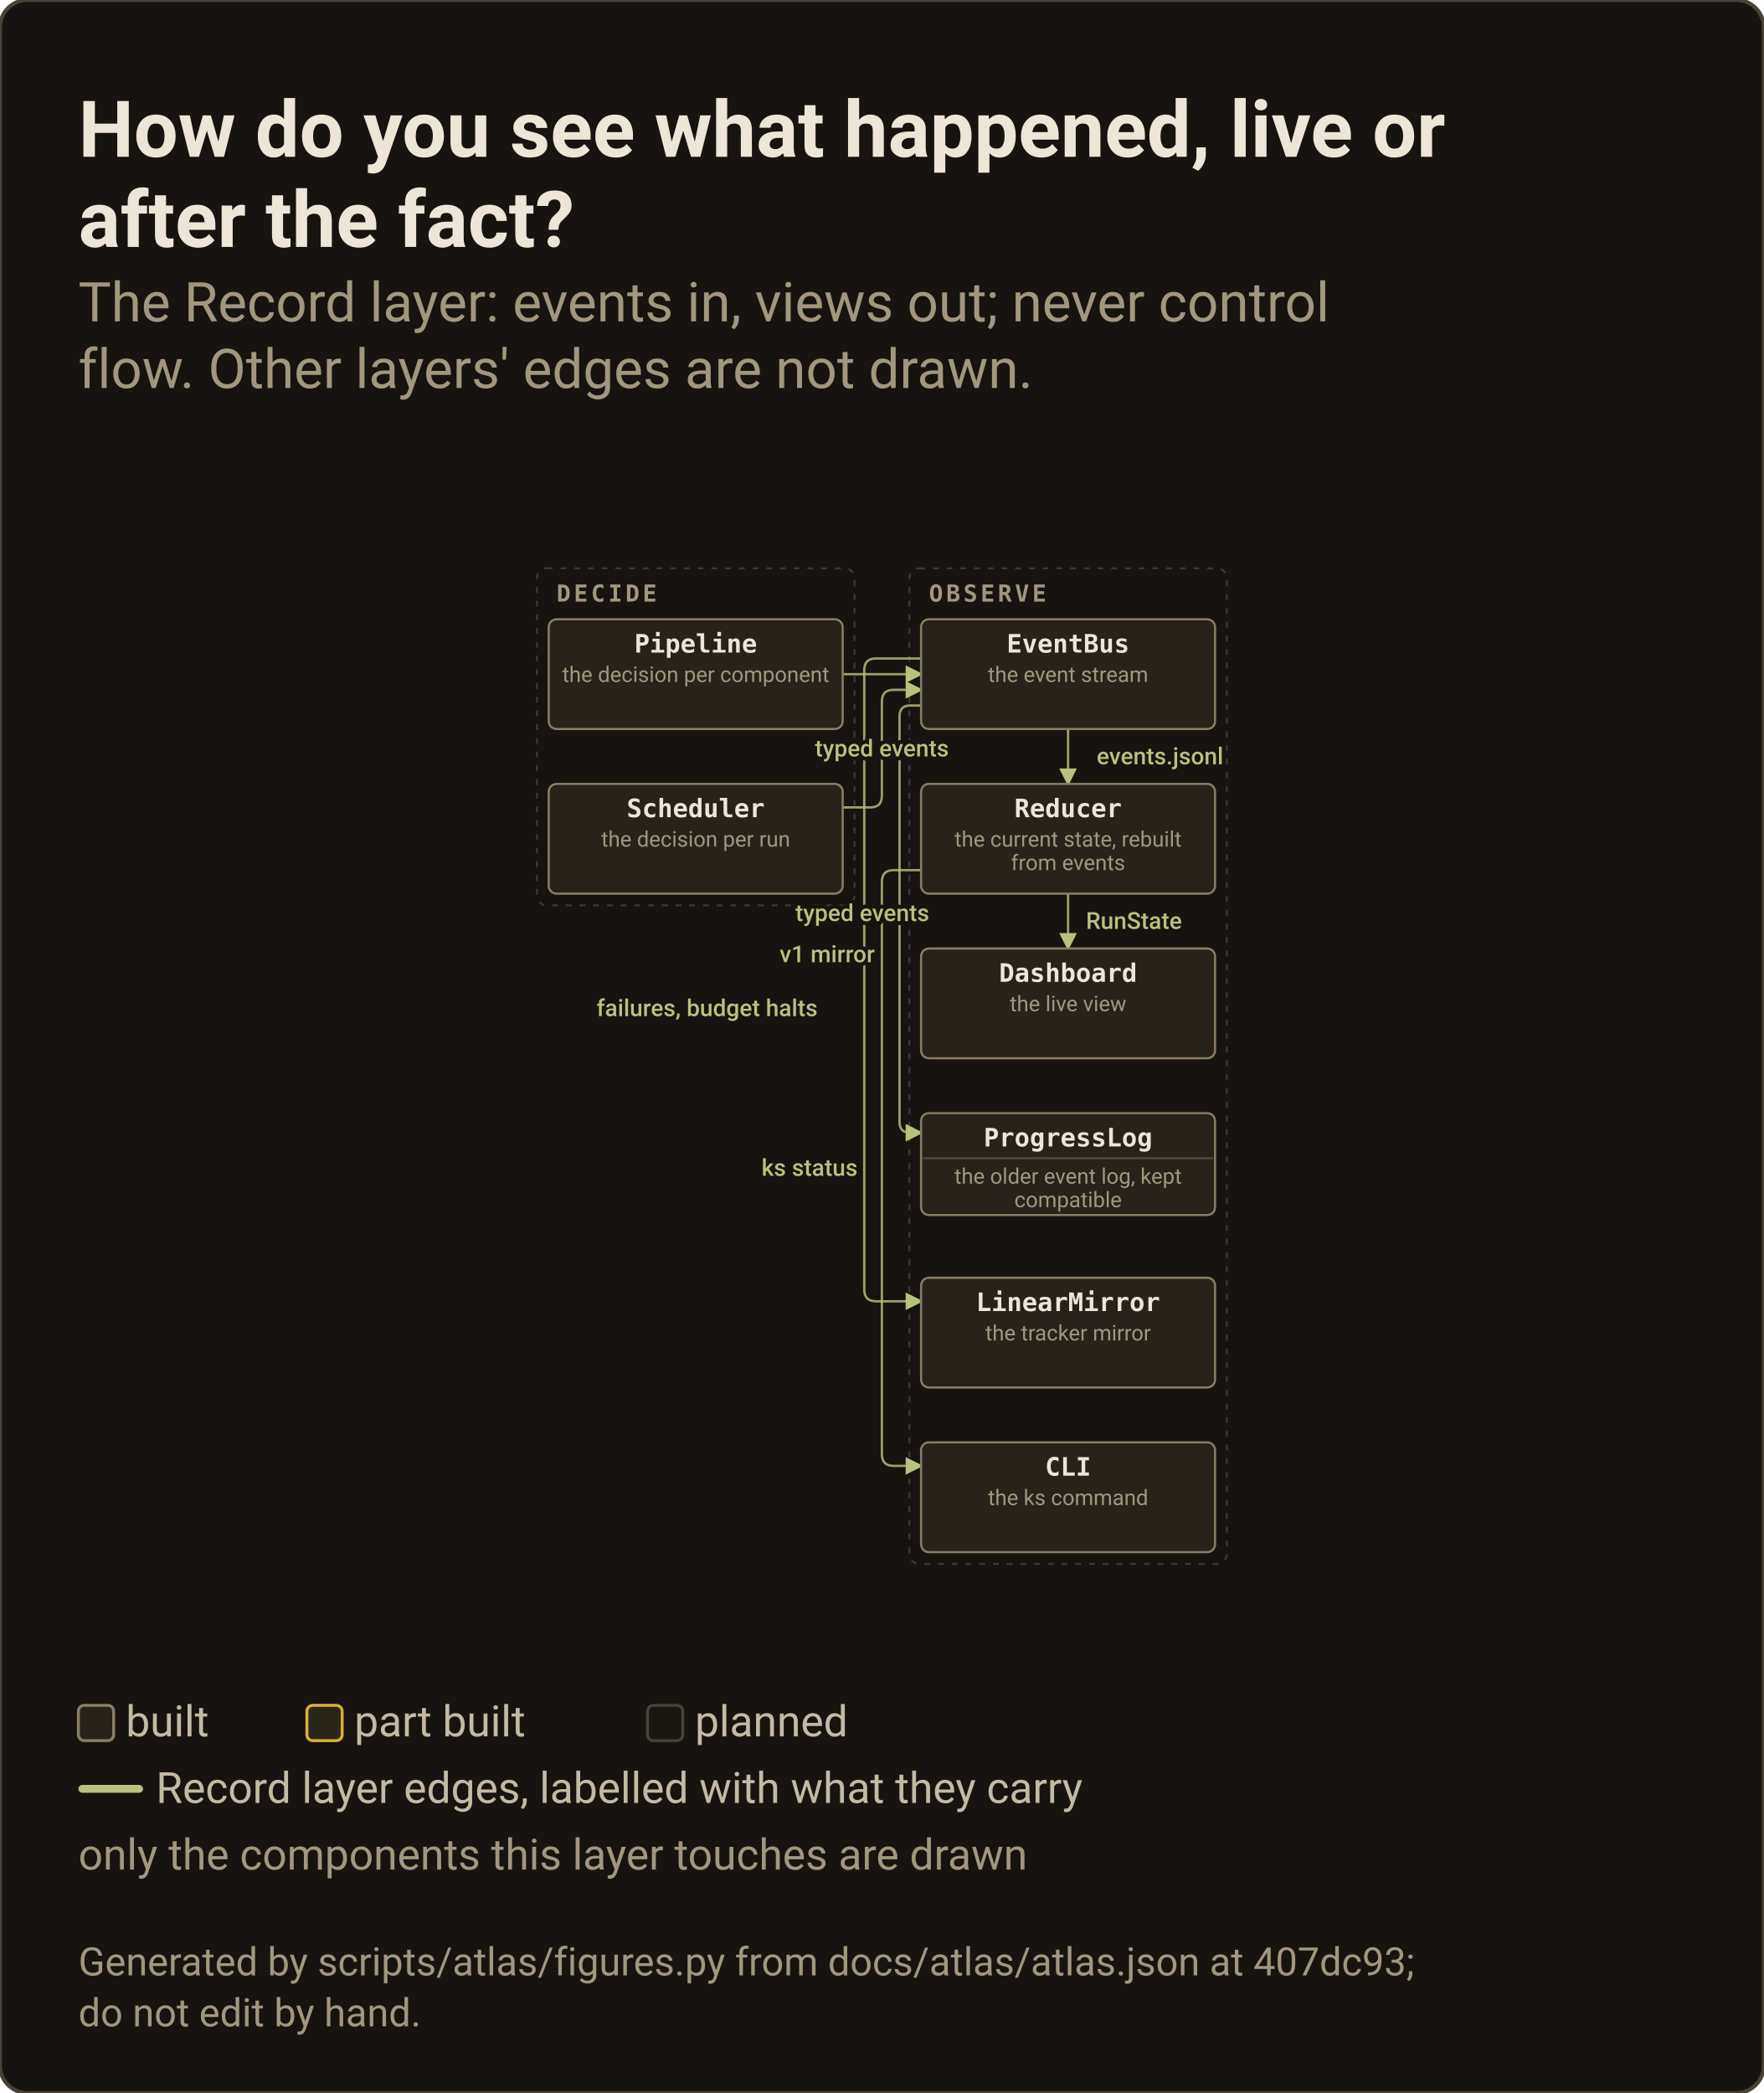
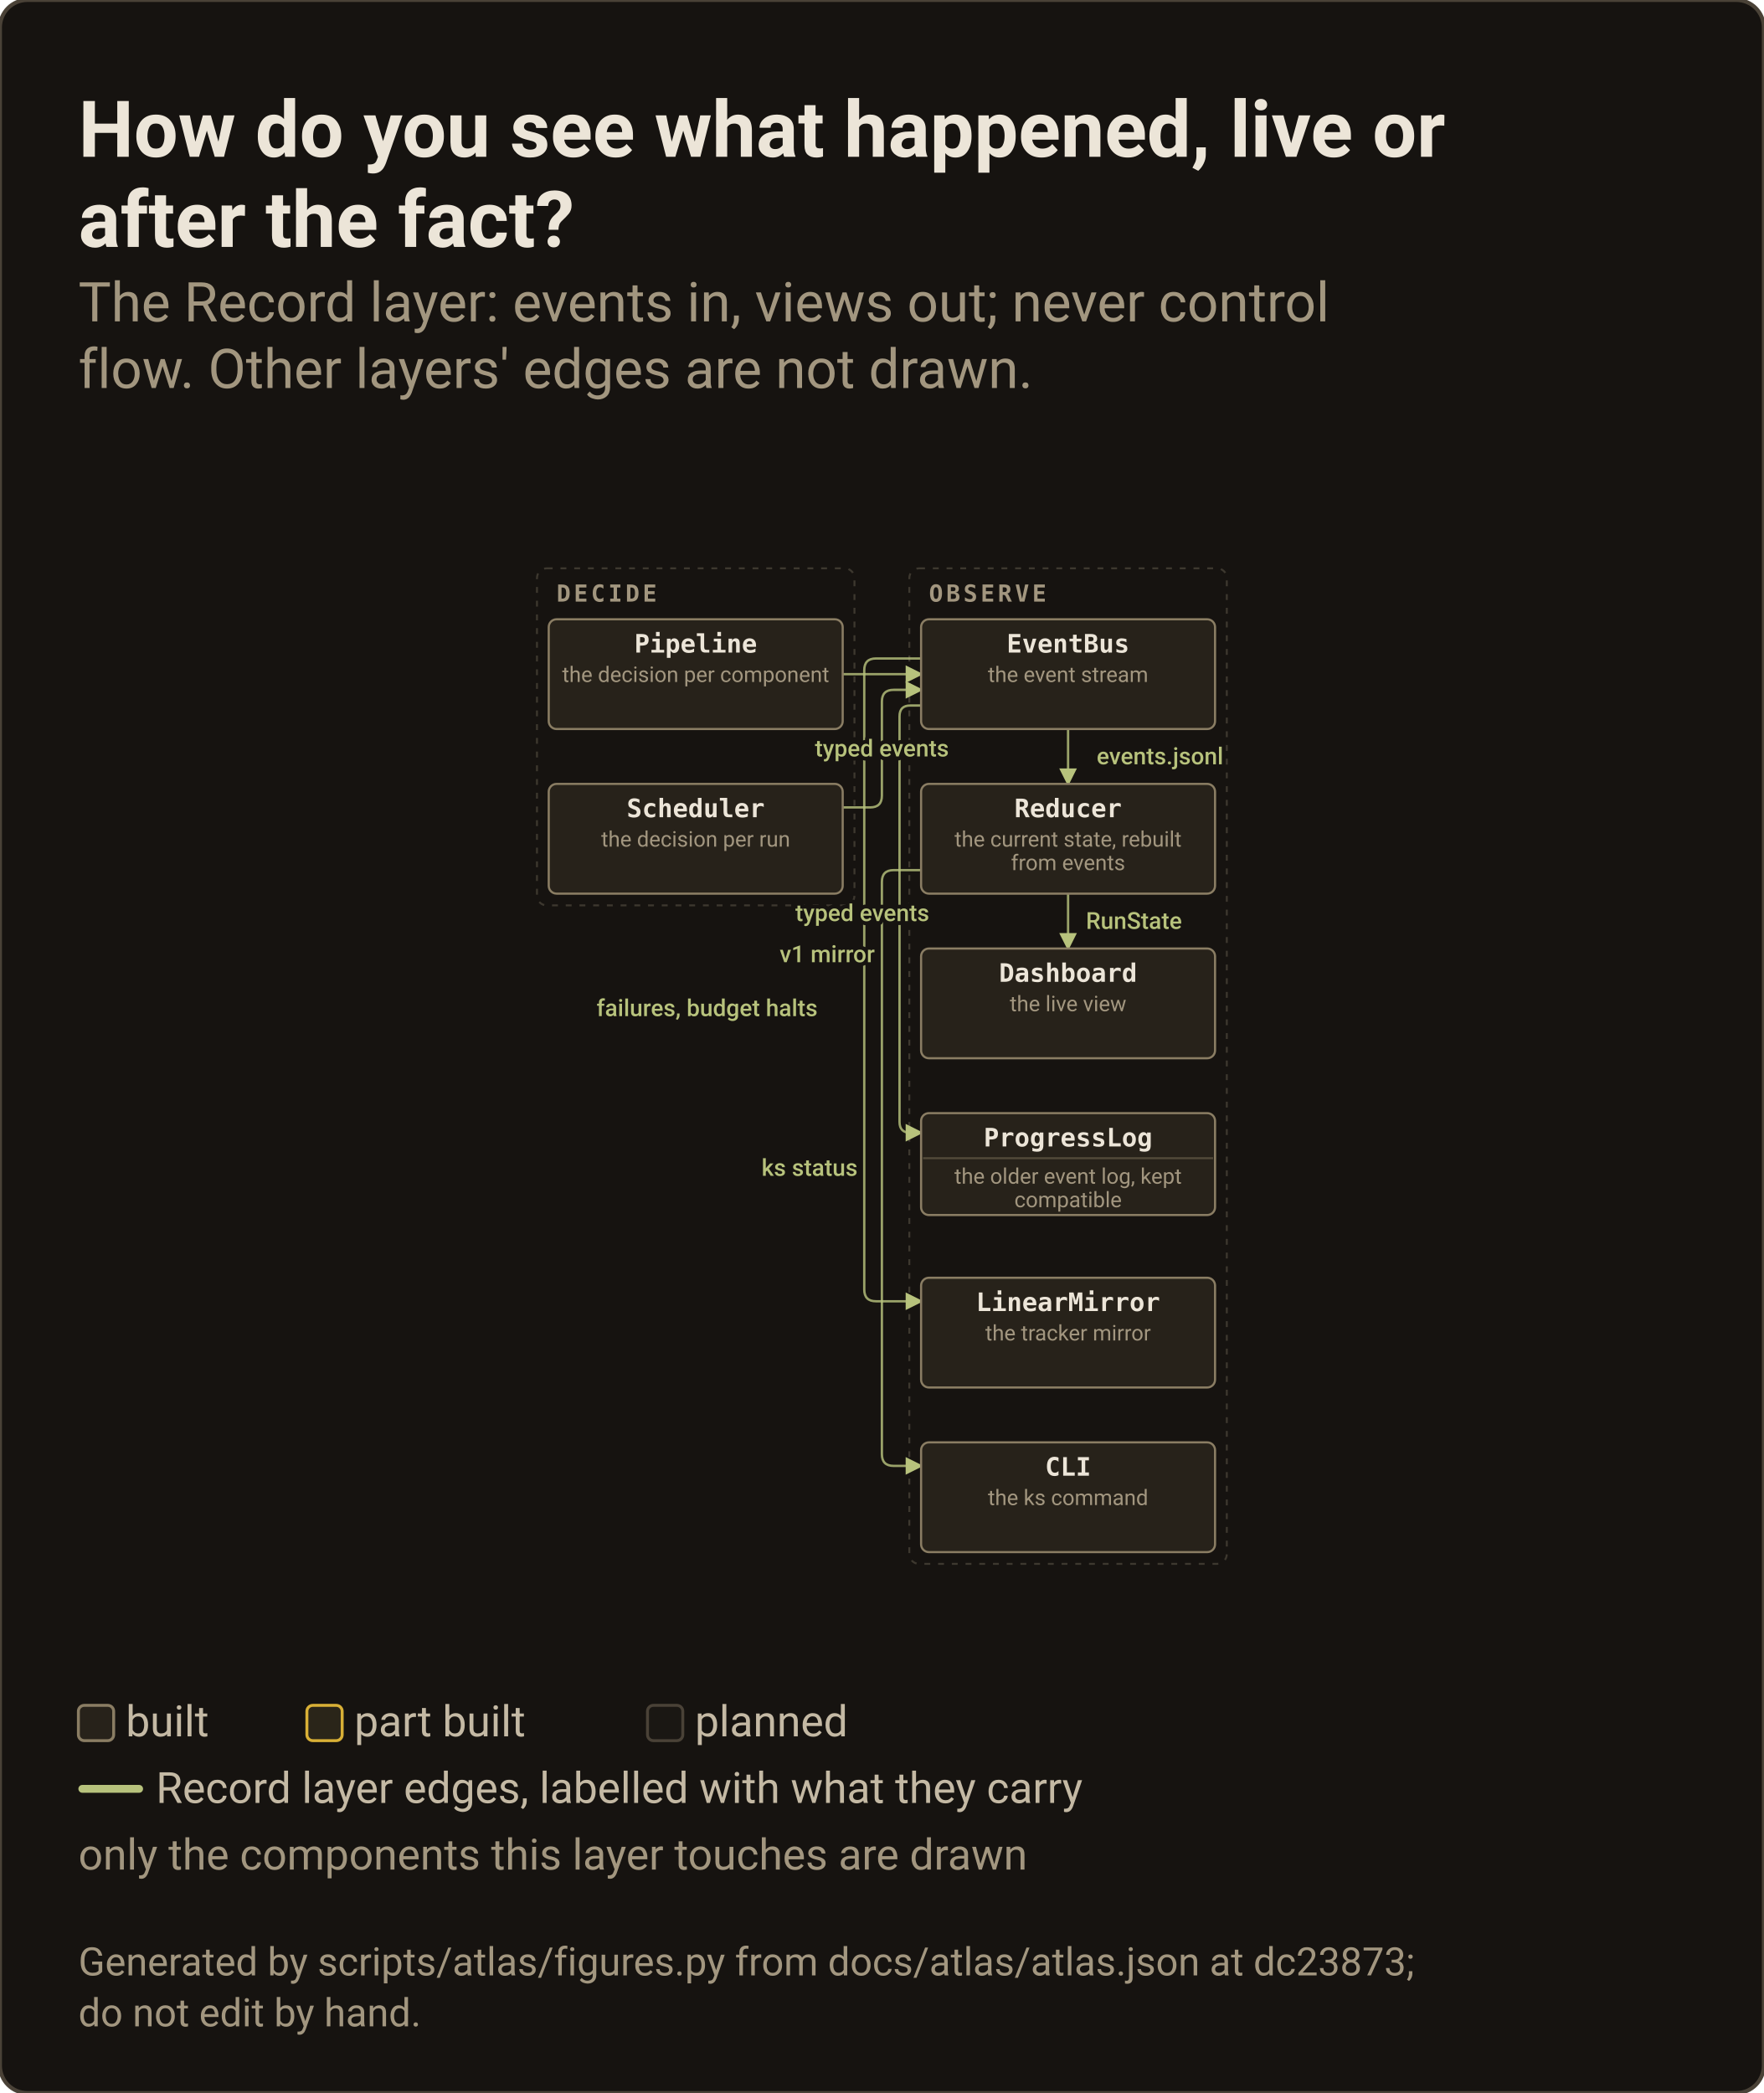
<svg xmlns="http://www.w3.org/2000/svg" width="900" height="1068" viewBox="0 0 900 1068" role="img" aria-label="Record layer of the kstrl system map">
  <rect x="0" y="0" width="900" height="1068" rx="14" fill="#161310" stroke="#4A4237" stroke-width="2" />
  <text x="40.0" y="80.0" class="c0">How do you see what happened, live or</text>
  <text x="40.0" y="126.0" class="c0">after the fact?</text>
  <text x="40.0" y="164.0" class="c1">The Record layer: events in, views out; never control</text>
  <text x="40.0" y="198.0" class="c1">flow. Other layers' edges are not drawn.</text>
  <svg id="map" x="266.0" y="216.0" width="368" height="632" viewBox="0 0 368 632" overflow="visible">
    <defs>
      <marker id="map-m-work" viewBox="0 0 8 8" refX="7" refY="4" markerUnits="userSpaceOnUse" markerWidth="9" markerHeight="9" orient="auto-start-reverse">
        <path d="M0,0 L8,4 L0,8 z" fill="#D9CDB2" />
      </marker>
      <marker id="map-m-measure" viewBox="0 0 8 8" refX="7" refY="4" markerUnits="userSpaceOnUse" markerWidth="9" markerHeight="9" orient="auto-start-reverse">
        <path d="M0,0 L8,4 L0,8 z" fill="#82A7BA" />
      </marker>
      <marker id="map-m-feedback" viewBox="0 0 8 8" refX="7" refY="4" markerUnits="userSpaceOnUse" markerWidth="9" markerHeight="9" orient="auto-start-reverse">
        <path d="M0,0 L8,4 L0,8 z" fill="#E39A86" />
      </marker>
      <marker id="map-m-operator" viewBox="0 0 8 8" refX="7" refY="4" markerUnits="userSpaceOnUse" markerWidth="9" markerHeight="9" orient="auto-start-reverse">
        <path d="M0,0 L8,4 L0,8 z" fill="#DD9BBD" />
      </marker>
      <marker id="map-m-trust" viewBox="0 0 8 8" refX="7" refY="4" markerUnits="userSpaceOnUse" markerWidth="9" markerHeight="9" orient="auto-start-reverse">
        <path d="M0,0 L8,4 L0,8 z" fill="#B48EC9" />
      </marker>
      <marker id="map-m-learn" viewBox="0 0 8 8" refX="7" refY="4" markerUnits="userSpaceOnUse" markerWidth="9" markerHeight="9" orient="auto-start-reverse">
        <path d="M0,0 L8,4 L0,8 z" fill="#86C9A9" />
      </marker>
      <marker id="map-m-record" viewBox="0 0 8 8" refX="7" refY="4" markerUnits="userSpaceOnUse" markerWidth="9" markerHeight="9" orient="auto-start-reverse">
        <path d="M0,0 L8,4 L0,8 z" fill="#B7C27C" />
      </marker>
      <marker id="map-m-change" viewBox="0 0 8 8" refX="7" refY="4" markerUnits="userSpaceOnUse" markerWidth="9" markerHeight="9" orient="auto-start-reverse">
        <path d="M0,0 L8,4 L0,8 z" fill="#E26D5A" />
      </marker>
      <marker id="map-m-reach" viewBox="0 0 8 8" refX="7" refY="4" markerUnits="userSpaceOnUse" markerWidth="9" markerHeight="9" orient="auto-start-reverse">
        <path d="M0,0 L8,4 L0,8 z" fill="#E5A84F" />
      </marker>
    </defs>
    <style>#map .node.quiet{opacity:.42}#map .node.planned{opacity:.5}#map .node.planned.quiet{opacity:.3}#map .node.meas .node__box{stroke:#82A7BA;stroke-width:2.2}#map .node.acts .node__box{stroke:#E5A84F;stroke-width:2.4}#map .node__ring{display:none;fill:none;stroke:#82A7BA;stroke-width:1.6}#map .node.meas .node__ring{display:inline}#map .flow.planned{opacity:.35}#map .flowlbl.planned{opacity:.5}#map .flow.off,#map .flowlbl.off{display:none}#map .flow.hot{opacity:1;stroke-opacity:1;stroke-width:2.6}#map .flowlbl.hot{opacity:1}</style>
    <rect x="8.0" y="74.0" width="162.0" height="172.0" rx="5" fill="none" stroke="#A2967F" stroke-opacity=".28" stroke-width="1" stroke-dasharray="3 4" />
    <text x="18.0" y="91.0" class="t1">DECIDE</text>
    <rect x="198.0" y="74.0" width="162.0" height="508.0" rx="5" fill="none" stroke="#A2967F" stroke-opacity=".28" stroke-width="1" stroke-dasharray="3 4" />
    <text x="208.0" y="91.0" class="t1">OBSERVE</text>
    <g data-layer="flow">
      <path id="map-f58" class="flow observe" data-edge="58" data-from="Pipeline" data-to="EventBus" data-art="typed events" data-kind="observe" data-layer="record" d="M 164.0 128.0 L 204.0 128.0" fill="none" stroke="#B7C27C" stroke-opacity="0.82" stroke-width="1.2" stroke-linecap="round" marker-end="url(#map-m-record)" />
      <path id="map-f59" class="flow observe" data-edge="59" data-from="Scheduler" data-to="EventBus" data-art="typed events" data-kind="observe" data-layer="record" d="M 164.0 196.0 L 178.0 196.0 Q 184.0 196.0 184.0 190.0 L 184.0 142.0 Q 184.0 136.0 190.0 136.0 L 204.0 136.0" fill="none" stroke="#B7C27C" stroke-opacity="0.82" stroke-width="1.2" stroke-linecap="round" marker-end="url(#map-m-record)" />
      <path id="map-f60" class="flow observe" data-edge="60" data-from="EventBus" data-to="ProgressLog" data-art="v1 mirror" data-kind="observe" data-layer="record" d="M 204.0 144.0 L 198.5 144.0 Q 193.0 144.0 193.0 149.5 L 193.0 356.5 Q 193.0 362.0 198.5 362.0 L 204.0 362.0" fill="none" stroke="#B7C27C" stroke-opacity="0.82" stroke-width="1.2" stroke-linecap="round" marker-end="url(#map-m-record)" />
      <path id="map-f61" class="flow observe" data-edge="61" data-from="EventBus" data-to="Reducer" data-art="events.jsonl" data-kind="observe" data-layer="record" d="M 279.0 156.0 L 279.0 184.0" fill="none" stroke="#B7C27C" stroke-opacity="0.82" stroke-width="1.2" stroke-linecap="round" marker-end="url(#map-m-record)" />
      <path id="map-f62" class="flow observe" data-edge="62" data-from="Reducer" data-to="Dashboard" data-art="RunState" data-kind="observe" data-layer="record" d="M 279.0 240.0 L 279.0 268.0" fill="none" stroke="#B7C27C" stroke-opacity="0.82" stroke-width="1.2" stroke-linecap="round" marker-end="url(#map-m-record)" />
      <path id="map-f63" class="flow observe" data-edge="63" data-from="Reducer" data-to="CLI" data-art="ks status" data-kind="observe" data-layer="record" d="M 204.0 228.0 L 190.0 228.0 Q 184.0 228.0 184.0 234.0 L 184.0 526.0 Q 184.0 532.0 190.0 532.0 L 204.0 532.0" fill="none" stroke="#B7C27C" stroke-opacity="0.82" stroke-width="1.2" stroke-linecap="round" marker-end="url(#map-m-record)" />
      <path id="map-f64" class="flow observe" data-edge="64" data-from="EventBus" data-to="LinearMirror" data-art="failures, budget halts" data-kind="observe" data-layer="record" d="M 204.0 120.0 L 181.0 120.0 Q 175.0 120.0 175.0 126.0 L 175.0 442.0 Q 175.0 448.0 181.0 448.0 L 204.0 448.0" fill="none" stroke="#B7C27C" stroke-opacity="0.82" stroke-width="1.2" stroke-linecap="round" marker-end="url(#map-m-record)" />
    </g>
    <g class="node built" data-id="Pipeline" data-kind="component" data-state="built" data-region="decide" role="button" tabindex="0" aria-label="Pipeline, the decision per component, built">
      <rect class="node__box" x="14.0" y="100.0" width="150.0" height="56.0" rx="4.0" fill="#27221A" stroke="#8A7D63" stroke-width="1.1" />
      <rect class="node__ring" x="17.0" y="103.0" width="144.0" height="50.0" rx="3.0" />
      <text x="89.0" y="117.0" class="t2">Pipeline</text>
      <g data-layer="job">
        <text x="89.0" y="132.0" class="t3">the decision per component</text>
      </g>
    </g>
    <g class="node built" data-id="Scheduler" data-kind="component" data-state="built" data-region="decide" role="button" tabindex="0" aria-label="Scheduler, the decision per run, built">
      <rect class="node__box" x="14.0" y="184.0" width="150.0" height="56.0" rx="4.0" fill="#27221A" stroke="#8A7D63" stroke-width="1.1" />
      <rect class="node__ring" x="17.0" y="187.0" width="144.0" height="50.0" rx="3.0" />
      <text x="89.0" y="201.0" class="t2">Scheduler</text>
      <g data-layer="job">
        <text x="89.0" y="216.0" class="t3">the decision per run</text>
      </g>
    </g>
    <g class="node built" data-id="EventBus" data-kind="component" data-state="built" data-region="observe" role="button" tabindex="0" aria-label="EventBus, the event stream, built">
      <rect class="node__box" x="204.0" y="100.0" width="150.0" height="56.0" rx="4.0" fill="#27221A" stroke="#8A7D63" stroke-width="1.1" />
      <rect class="node__ring" x="207.0" y="103.0" width="144.0" height="50.0" rx="3.0" />
      <text x="279.0" y="117.0" class="t2">EventBus</text>
      <g data-layer="job">
        <text x="279.0" y="132.0" class="t3">the event stream</text>
      </g>
    </g>
    <g class="node built" data-id="Reducer" data-kind="component" data-state="built" data-region="observe" role="button" tabindex="0" aria-label="Reducer, the current state, rebuilt from events, built">
      <rect class="node__box" x="204.0" y="184.0" width="150.0" height="56.0" rx="4.0" fill="#27221A" stroke="#8A7D63" stroke-width="1.1" />
      <rect class="node__ring" x="207.0" y="187.0" width="144.0" height="50.0" rx="3.0" />
      <text x="279.0" y="201.0" class="t2">Reducer</text>
      <g data-layer="job">
        <text x="279.0" y="216.0" class="t3">the current state, rebuilt</text>
        <text x="279.0" y="228.0" class="t3">from events</text>
      </g>
    </g>
    <g class="node built" data-id="Dashboard" data-kind="component" data-state="built" data-region="observe" role="button" tabindex="0" aria-label="Dashboard, the live view, built">
      <rect class="node__box" x="204.0" y="268.0" width="150.0" height="56.0" rx="4.0" fill="#27221A" stroke="#8A7D63" stroke-width="1.1" />
      <rect class="node__ring" x="207.0" y="271.0" width="144.0" height="50.0" rx="3.0" />
      <text x="279.0" y="285.0" class="t2">Dashboard</text>
      <g data-layer="job">
        <text x="279.0" y="300.0" class="t3">the live view</text>
      </g>
    </g>
    <g class="node built" data-id="ProgressLog" data-kind="store" data-state="built" data-region="observe" role="button" tabindex="0" aria-label="ProgressLog, the older event log, kept compatible, built">
      <rect class="node__box" x="204.0" y="352.0" width="150.0" height="52.0" rx="4.0" fill="#27221A" stroke="#8A7D63" stroke-width="1.1" />
      <rect class="node__ring" x="207.0" y="355.0" width="144.0" height="46.0" rx="3.0" />
      <text x="279.0" y="369.0" class="t2">ProgressLog</text>
      <line x1="205.0" y1="375.0" x2="353.0" y2="375.0" stroke="#8A7D63" stroke-opacity=".45" stroke-width="1" />
      <g data-layer="job">
        <text x="279.0" y="388.0" class="t3">the older event log, kept</text>
        <text x="279.0" y="400.0" class="t3">compatible</text>
      </g>
    </g>
    <g class="node built" data-id="LinearMirror" data-kind="component" data-state="built" data-region="observe" role="button" tabindex="0" aria-label="LinearMirror, the tracker mirror, built">
      <rect class="node__box" x="204.0" y="436.0" width="150.0" height="56.0" rx="4.0" fill="#27221A" stroke="#8A7D63" stroke-width="1.1" />
      <rect class="node__ring" x="207.0" y="439.0" width="144.0" height="50.0" rx="3.0" />
      <text x="279.0" y="453.0" class="t2">LinearMirror</text>
      <g data-layer="job">
        <text x="279.0" y="468.0" class="t3">the tracker mirror</text>
      </g>
    </g>
    <g class="node built" data-id="CLI" data-kind="component" data-state="built" data-region="observe" role="button" tabindex="0" aria-label="CLI, the ks command, built">
      <rect class="node__box" x="204.0" y="520.0" width="150.0" height="56.0" rx="4.0" fill="#27221A" stroke="#8A7D63" stroke-width="1.1" />
      <rect class="node__ring" x="207.0" y="523.0" width="144.0" height="50.0" rx="3.0" />
      <text x="279.0" y="537.0" class="t2">CLI</text>
      <g data-layer="job">
        <text x="279.0" y="552.0" class="t3">the ks command</text>
      </g>
    </g>
    <g data-layer="flow">
      <g class="flowlbl observe" data-edge="58" data-from="Pipeline" data-to="EventBus" data-layer="record">
        <text x="184.0" y="170.0" class="t0">typed events</text>
      </g>
      <g class="flowlbl observe" data-edge="59" data-from="Scheduler" data-to="EventBus" data-layer="record">
        <text x="174.0" y="254.0" class="t0">typed events</text>
      </g>
      <g class="flowlbl observe" data-edge="60" data-from="EventBus" data-to="ProgressLog" data-layer="record">
        <text x="156.1" y="275.0" class="t0">v1 mirror</text>
      </g>
      <g class="flowlbl observe" data-edge="61" data-from="EventBus" data-to="Reducer" data-layer="record">
        <text x="325.9" y="174.0" class="t0">events.jsonl</text>
      </g>
      <g class="flowlbl observe" data-edge="62" data-from="Reducer" data-to="Dashboard" data-layer="record">
        <text x="312.6" y="258.0" class="t0">RunState</text>
      </g>
      <g class="flowlbl observe" data-edge="63" data-from="Reducer" data-to="CLI" data-layer="record">
        <text x="147.1" y="384.0" class="t0">ks status</text>
      </g>
      <g class="flowlbl observe" data-edge="64" data-from="EventBus" data-to="LinearMirror" data-layer="record">
        <text x="94.8" y="302.5" class="t0">failures, budget halts</text>
      </g>
    </g>
    <style>#map .t0{font-family:ui-sans-serif,system-ui,-apple-system,"SF Pro Text","Segoe UI",Roboto,"Helvetica Neue",Arial,sans-serif;font-size:12.0px;font-weight:500;fill:#B7C27C;text-anchor:middle;paint-order:stroke;stroke:#161310;stroke-width:4;stroke-linejoin:round}#map .t1{font-family:ui-monospace,"SF Mono",SFMono-Regular,"JetBrains Mono",Menlo,Consolas,monospace;font-size:12.0px;font-weight:600;fill:#A2967F;text-anchor:start;letter-spacing:.13em}#map .t2{font-family:ui-monospace,"SF Mono",SFMono-Regular,"JetBrains Mono",Menlo,Consolas,monospace;font-size:13.0px;font-weight:600;fill:#ECE5D8;text-anchor:middle}#map .t3{font-family:ui-sans-serif,system-ui,-apple-system,"SF Pro Text","Segoe UI",Roboto,"Helvetica Neue",Arial,sans-serif;font-size:11.0px;font-weight:400;fill:#A2967F;text-anchor:middle}</style>
  </svg>
  <rect x="40.0" y="870.2" width="18" height="18" rx="3" fill="#27221A" stroke="#8A7D63" stroke-width="1.5" />
  <text x="64.2" y="886.0" class="c2">built</text>
  <rect x="156.6" y="870.2" width="18" height="18" rx="3" fill="#2A2519" stroke="#D9B036" stroke-width="1.5" />
  <text x="180.8" y="886.0" class="c2">part built</text>
  <rect x="330.4" y="870.2" width="18" height="18" rx="3" fill="#1A1713" stroke="#4A4237" stroke-width="1.5" />
  <text x="354.6" y="886.0" class="c2">planned</text>
  <rect x="40.0" y="910.8" width="33" height="4" rx="2" fill="#B7C27C" />
  <text x="79.6" y="920.0" class="c2">Record layer edges, labelled with what they carry</text>
  <text x="40.0" y="954.0" class="c3">only the components this layer touches are drawn</text>
-   <text x="40.0" y="1008.0" class="c4">Generated by scripts/atlas/figures.py from docs/atlas/atlas.json at 407dc93;</text>
+   <text x="40.0" y="1008.0" class="c4">Generated by scripts/atlas/figures.py from docs/atlas/atlas.json at dc23873;</text>
  <text x="40.0" y="1034.0" class="c4">do not edit by hand.</text>
  <style>.c0{font-family:ui-sans-serif,system-ui,-apple-system,"SF Pro Text","Segoe UI",Roboto,"Helvetica Neue",Arial,sans-serif;font-size:40.0px;font-weight:600;fill:#ECE5D8;text-anchor:start}.c1{font-family:ui-sans-serif,system-ui,-apple-system,"SF Pro Text","Segoe UI",Roboto,"Helvetica Neue",Arial,sans-serif;font-size:28.0px;font-weight:400;fill:#A2967F;text-anchor:start}.c2{font-family:ui-sans-serif,system-ui,-apple-system,"SF Pro Text","Segoe UI",Roboto,"Helvetica Neue",Arial,sans-serif;font-size:22.0px;font-weight:400;fill:#C4B9A4;text-anchor:start}.c3{font-family:ui-sans-serif,system-ui,-apple-system,"SF Pro Text","Segoe UI",Roboto,"Helvetica Neue",Arial,sans-serif;font-size:22.0px;font-weight:400;fill:#A2967F;text-anchor:start}.c4{font-family:ui-sans-serif,system-ui,-apple-system,"SF Pro Text","Segoe UI",Roboto,"Helvetica Neue",Arial,sans-serif;font-size:20.0px;font-weight:400;fill:#A2967F;text-anchor:start}</style>
</svg>
